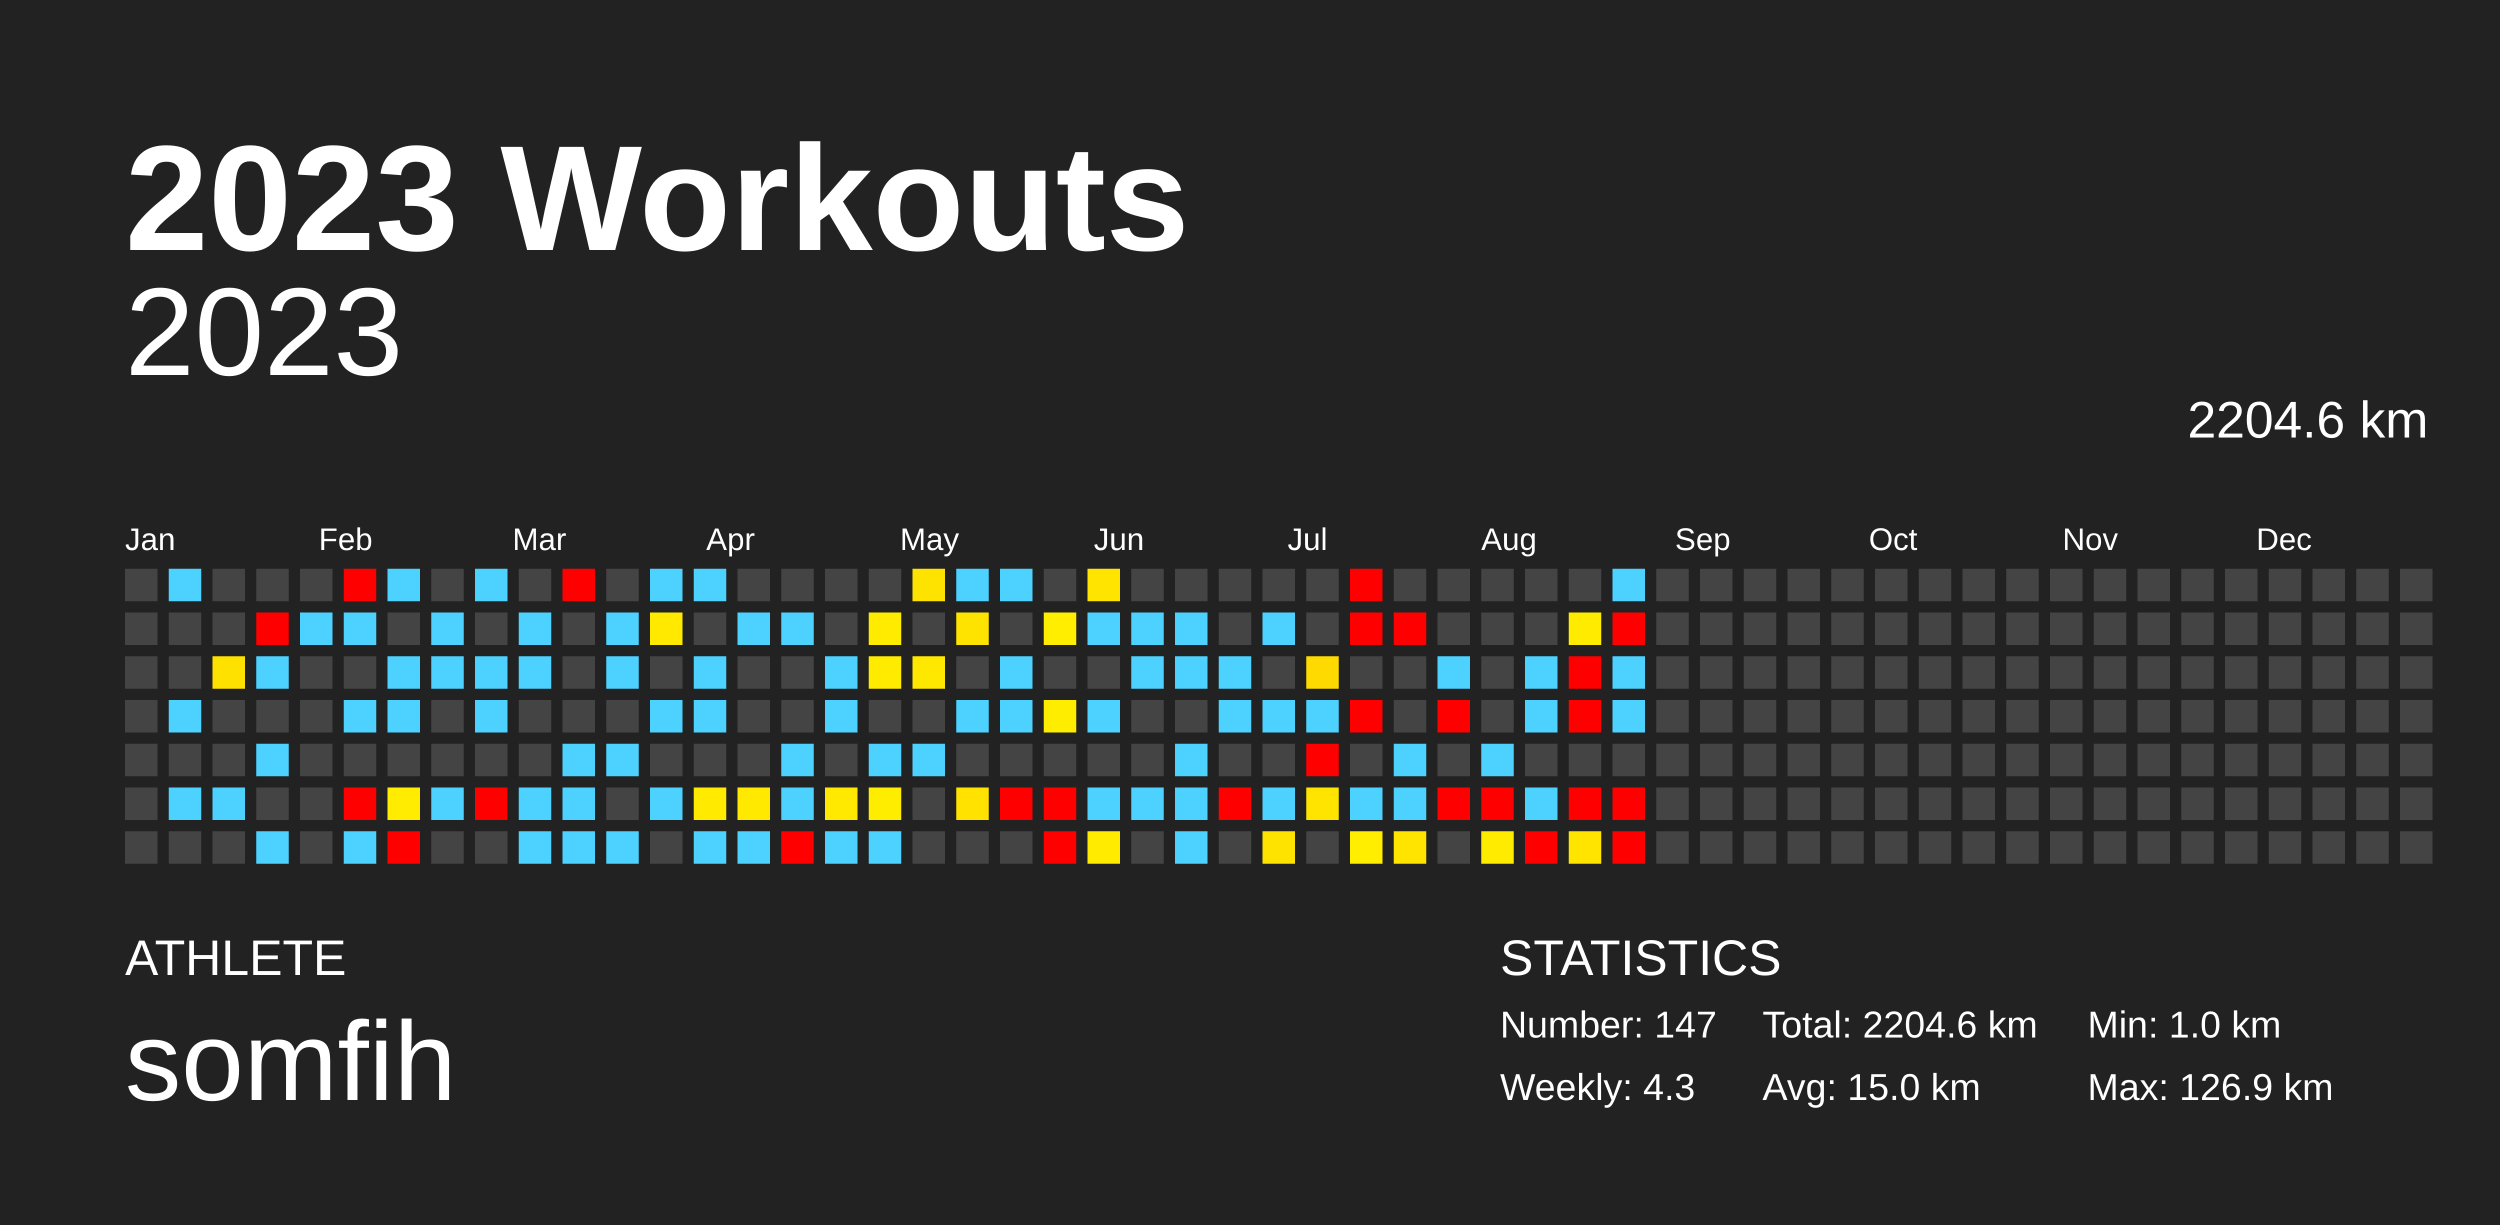
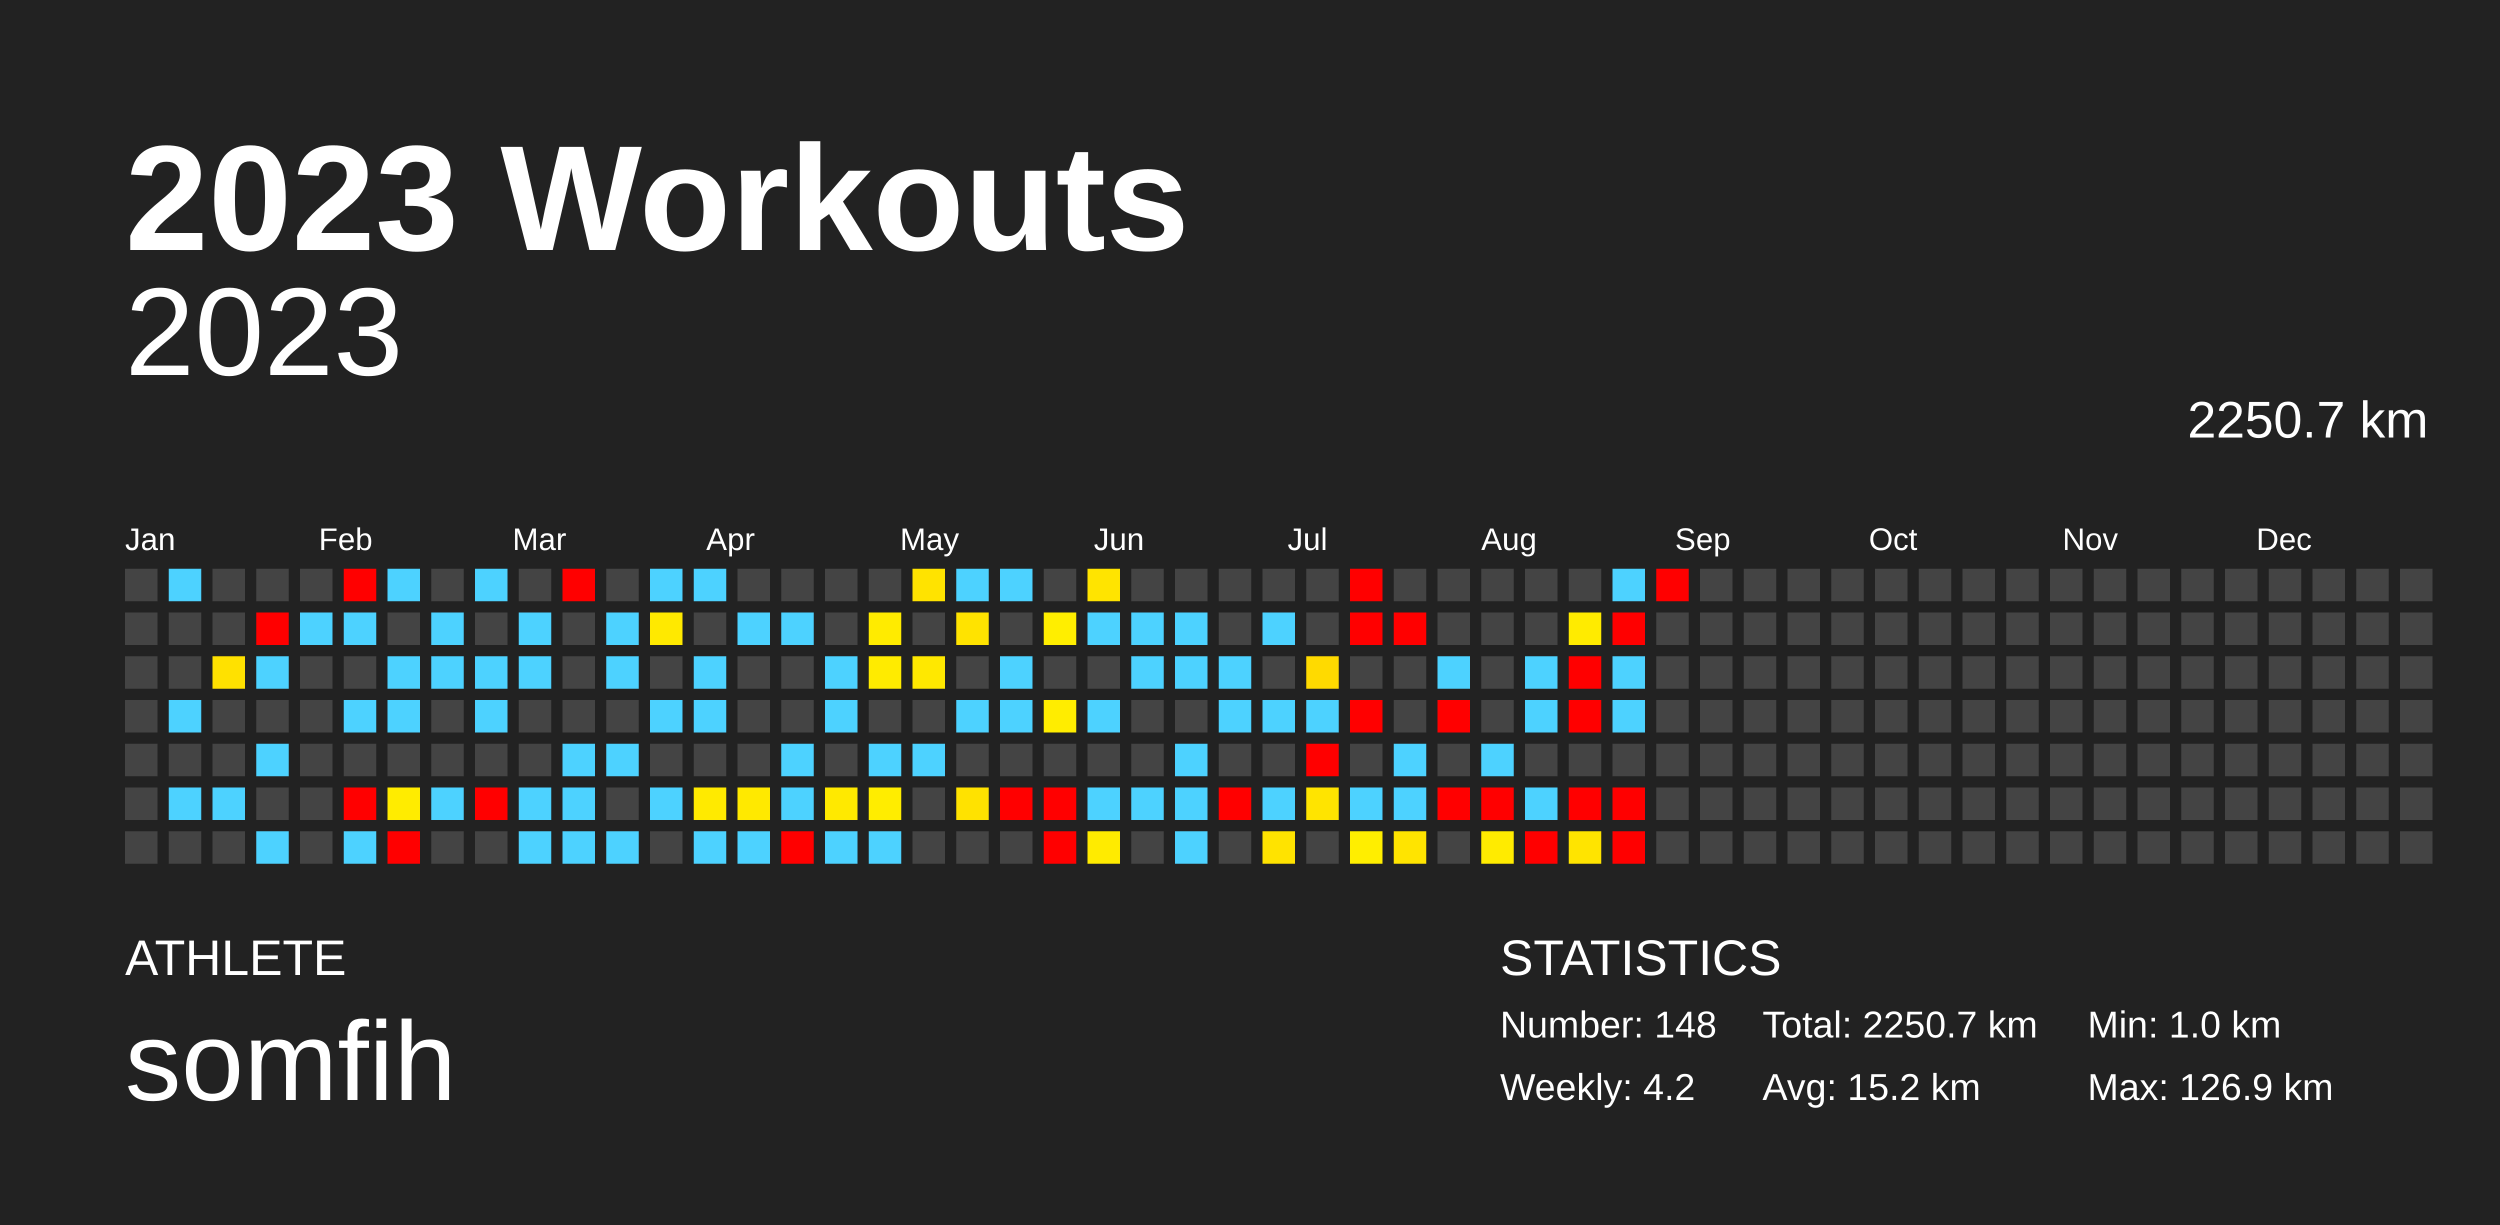
<svg xmlns="http://www.w3.org/2000/svg" baseProfile="full" height="98mm" version="1.1" viewBox="0,0,200,98" width="200mm">
  <defs />
  <rect fill="#222222" height="98" width="200" x="0" y="0" />
  <text fill="#FFFFFF" style="font-size:12px; font-family:Arial; font-weight:bold;" x="10" y="20">2023 Workouts</text>
  <text fill="#FFFFFF" style="font-size:4px; font-family:Arial" x="10" y="78">ATHLETE</text>
  <text fill="#FFFFFF" style="font-size:9px; font-family:Arial" x="10" y="88">somfih</text>
  <text fill="#FFFFFF" style="font-size:4px; font-family:Arial" x="120" y="78">STATISTICS</text>
-   <text fill="#FFFFFF" style="font-size:3px; font-family:Arial" x="120" y="83">Number: 147</text>
-   <text fill="#FFFFFF" style="font-size:3px; font-family:Arial" x="120" y="88">Weekly: 4.3</text>
-   <text fill="#FFFFFF" style="font-size:3px; font-family:Arial" x="141" y="83">Total: 2204.6 km</text>
-   <text fill="#FFFFFF" style="font-size:3px; font-family:Arial" x="141" y="88">Avg: 15.0 km</text>
+   <text fill="#FFFFFF" style="font-size:3px; font-family:Arial" x="120" y="83">Number: 148</text>
+   <text fill="#FFFFFF" style="font-size:3px; font-family:Arial" x="120" y="88">Weekly: 4.2</text>
+   <text fill="#FFFFFF" style="font-size:3px; font-family:Arial" x="141" y="83">Total: 2250.7 km</text>
+   <text fill="#FFFFFF" style="font-size:3px; font-family:Arial" x="141" y="88">Avg: 15.2 km</text>
  <text fill="#FFFFFF" style="font-size:3px; font-family:Arial" x="167" y="83">Min: 1.0 km</text>
  <text fill="#FFFFFF" style="font-size:3px; font-family:Arial" x="167" y="88">Max: 126.9 km</text>
  <text alignment-baseline="hanging" fill="#FFFFFF" style="font-size:10.0px; font-family:Arial;" x="10" y="30">2023</text>
-   <text alignment-baseline="hanging" fill="#FFFFFF" style="font-size:4.125px; font-family:Arial;" x="175" y="35">2204.6 km</text>
+   <text alignment-baseline="hanging" fill="#FFFFFF" style="font-size:4.125px; font-family:Arial;" x="175" y="35">2250.7 km</text>
  <text fill="#FFFFFF" style="font-size:2.5px; font-family:Arial" x="10.0" y="44">Jan</text>
  <text fill="#FFFFFF" style="font-size:2.5px; font-family:Arial" x="25.5" y="44">Feb</text>
  <text fill="#FFFFFF" style="font-size:2.5px; font-family:Arial" x="41.0" y="44">Mar</text>
  <text fill="#FFFFFF" style="font-size:2.5px; font-family:Arial" x="56.5" y="44">Apr</text>
  <text fill="#FFFFFF" style="font-size:2.5px; font-family:Arial" x="72.0" y="44">May</text>
  <text fill="#FFFFFF" style="font-size:2.5px; font-family:Arial" x="87.5" y="44">Jun</text>
  <text fill="#FFFFFF" style="font-size:2.5px; font-family:Arial" x="103.0" y="44">Jul</text>
  <text fill="#FFFFFF" style="font-size:2.5px; font-family:Arial" x="118.5" y="44">Aug</text>
  <text fill="#FFFFFF" style="font-size:2.5px; font-family:Arial" x="134.0" y="44">Sep</text>
  <text fill="#FFFFFF" style="font-size:2.5px; font-family:Arial" x="149.5" y="44">Oct</text>
  <text fill="#FFFFFF" style="font-size:2.5px; font-family:Arial" x="165.0" y="44">Nov</text>
  <text fill="#FFFFFF" style="font-size:2.5px; font-family:Arial" x="180.5" y="44">Dec</text>
  <rect fill="#444444" height="2.6" width="2.6" x="10.0" y="45.5" />
  <rect fill="#444444" height="2.6" width="2.6" x="10.0" y="49.0" />
  <rect fill="#444444" height="2.6" width="2.6" x="10.0" y="52.5" />
  <rect fill="#444444" height="2.6" width="2.6" x="10.0" y="56.0" />
  <rect fill="#444444" height="2.6" width="2.6" x="10.0" y="59.5" />
  <rect fill="#444444" height="2.6" width="2.6" x="10.0" y="63.0" />
  <rect fill="#444444" height="2.6" width="2.6" x="10.0" y="66.5" />
  <rect fill="#4dd2ff" height="2.6" width="2.6" x="13.5" y="45.5" />
  <rect fill="#444444" height="2.6" width="2.6" x="13.5" y="49.0" />
  <rect fill="#444444" height="2.6" width="2.6" x="13.5" y="52.5" />
  <rect fill="#4dd2ff" height="2.6" width="2.6" x="13.5" y="56.0" />
  <rect fill="#444444" height="2.6" width="2.6" x="13.5" y="59.5" />
  <rect fill="#4dd2ff" height="2.6" width="2.6" x="13.5" y="63.0" />
  <rect fill="#444444" height="2.6" width="2.6" x="13.5" y="66.5" />
  <rect fill="#444444" height="2.6" width="2.6" x="17.0" y="45.5" />
  <rect fill="#444444" height="2.6" width="2.6" x="17.0" y="49.0" />
  <rect fill="#ffe100" height="2.6" width="2.6" x="17.0" y="52.5" />
  <rect fill="#444444" height="2.6" width="2.6" x="17.0" y="56.0" />
  <rect fill="#444444" height="2.6" width="2.6" x="17.0" y="59.5" />
  <rect fill="#4dd2ff" height="2.6" width="2.6" x="17.0" y="63.0" />
  <rect fill="#444444" height="2.6" width="2.6" x="17.0" y="66.5" />
  <rect fill="#444444" height="2.6" width="2.6" x="20.5" y="45.5" />
  <rect fill="red" height="2.6" width="2.6" x="20.5" y="49.0" />
  <rect fill="#4dd2ff" height="2.6" width="2.6" x="20.5" y="52.5" />
  <rect fill="#444444" height="2.6" width="2.6" x="20.5" y="56.0" />
  <rect fill="#4dd2ff" height="2.6" width="2.6" x="20.5" y="59.5" />
  <rect fill="#444444" height="2.6" width="2.6" x="20.5" y="63.0" />
  <rect fill="#4dd2ff" height="2.6" width="2.6" x="20.5" y="66.5" />
  <rect fill="#444444" height="2.6" width="2.6" x="24.0" y="45.5" />
  <rect fill="#4dd2ff" height="2.6" width="2.6" x="24.0" y="49.0" />
  <rect fill="#444444" height="2.6" width="2.6" x="24.0" y="52.5" />
  <rect fill="#444444" height="2.6" width="2.6" x="24.0" y="56.0" />
  <rect fill="#444444" height="2.6" width="2.6" x="24.0" y="59.5" />
  <rect fill="#444444" height="2.6" width="2.6" x="24.0" y="63.0" />
  <rect fill="#444444" height="2.6" width="2.6" x="24.0" y="66.5" />
  <rect fill="red" height="2.6" width="2.6" x="27.5" y="45.5" />
  <rect fill="#4dd2ff" height="2.6" width="2.6" x="27.5" y="49.0" />
  <rect fill="#444444" height="2.6" width="2.6" x="27.5" y="52.5" />
  <rect fill="#4dd2ff" height="2.6" width="2.6" x="27.5" y="56.0" />
  <rect fill="#444444" height="2.6" width="2.6" x="27.5" y="59.5" />
  <rect fill="red" height="2.6" width="2.6" x="27.5" y="63.0" />
  <rect fill="#4dd2ff" height="2.6" width="2.6" x="27.5" y="66.5" />
  <rect fill="#4dd2ff" height="2.6" width="2.6" x="31.0" y="45.5" />
  <rect fill="#444444" height="2.6" width="2.6" x="31.0" y="49.0" />
  <rect fill="#4dd2ff" height="2.6" width="2.6" x="31.0" y="52.5" />
  <rect fill="#4dd2ff" height="2.6" width="2.6" x="31.0" y="56.0" />
  <rect fill="#444444" height="2.6" width="2.6" x="31.0" y="59.5" />
  <rect fill="#ffec00" height="2.6" width="2.6" x="31.0" y="63.0" />
  <rect fill="red" height="2.6" width="2.6" x="31.0" y="66.5" />
  <rect fill="#444444" height="2.6" width="2.6" x="34.5" y="45.5" />
  <rect fill="#4dd2ff" height="2.6" width="2.6" x="34.5" y="49.0" />
  <rect fill="#4dd2ff" height="2.6" width="2.6" x="34.5" y="52.5" />
  <rect fill="#444444" height="2.6" width="2.6" x="34.5" y="56.0" />
  <rect fill="#444444" height="2.6" width="2.6" x="34.5" y="59.5" />
  <rect fill="#4dd2ff" height="2.6" width="2.6" x="34.5" y="63.0" />
  <rect fill="#444444" height="2.6" width="2.6" x="34.5" y="66.5" />
  <rect fill="#4dd2ff" height="2.6" width="2.6" x="38.0" y="45.5" />
  <rect fill="#444444" height="2.6" width="2.6" x="38.0" y="49.0" />
  <rect fill="#4dd2ff" height="2.6" width="2.6" x="38.0" y="52.5" />
  <rect fill="#4dd2ff" height="2.6" width="2.6" x="38.0" y="56.0" />
  <rect fill="#444444" height="2.6" width="2.6" x="38.0" y="59.5" />
  <rect fill="red" height="2.6" width="2.6" x="38.0" y="63.0" />
  <rect fill="#444444" height="2.6" width="2.6" x="38.0" y="66.5" />
  <rect fill="#444444" height="2.6" width="2.6" x="41.5" y="45.5" />
  <rect fill="#4dd2ff" height="2.6" width="2.6" x="41.5" y="49.0" />
  <rect fill="#4dd2ff" height="2.6" width="2.6" x="41.5" y="52.5" />
  <rect fill="#444444" height="2.6" width="2.6" x="41.5" y="56.0" />
  <rect fill="#444444" height="2.6" width="2.6" x="41.5" y="59.5" />
  <rect fill="#4dd2ff" height="2.6" width="2.6" x="41.5" y="63.0" />
  <rect fill="#4dd2ff" height="2.6" width="2.6" x="41.5" y="66.5" />
  <rect fill="red" height="2.6" width="2.6" x="45.0" y="45.5" />
  <rect fill="#444444" height="2.6" width="2.6" x="45.0" y="49.0" />
  <rect fill="#444444" height="2.6" width="2.6" x="45.0" y="52.5" />
  <rect fill="#444444" height="2.6" width="2.6" x="45.0" y="56.0" />
  <rect fill="#4dd2ff" height="2.6" width="2.6" x="45.0" y="59.5" />
  <rect fill="#4dd2ff" height="2.6" width="2.6" x="45.0" y="63.0" />
  <rect fill="#4dd2ff" height="2.6" width="2.6" x="45.0" y="66.5" />
  <rect fill="#444444" height="2.6" width="2.6" x="48.5" y="45.5" />
  <rect fill="#4dd2ff" height="2.6" width="2.6" x="48.5" y="49.0" />
  <rect fill="#4dd2ff" height="2.6" width="2.6" x="48.5" y="52.5" />
  <rect fill="#444444" height="2.6" width="2.6" x="48.5" y="56.0" />
  <rect fill="#4dd2ff" height="2.6" width="2.6" x="48.5" y="59.5" />
  <rect fill="#444444" height="2.6" width="2.6" x="48.5" y="63.0" />
  <rect fill="#4dd2ff" height="2.6" width="2.6" x="48.5" y="66.5" />
  <rect fill="#4dd2ff" height="2.6" width="2.6" x="52.0" y="45.5" />
  <rect fill="#ffe900" height="2.6" width="2.6" x="52.0" y="49.0" />
  <rect fill="#444444" height="2.6" width="2.6" x="52.0" y="52.5" />
  <rect fill="#4dd2ff" height="2.6" width="2.6" x="52.0" y="56.0" />
  <rect fill="#444444" height="2.6" width="2.6" x="52.0" y="59.5" />
  <rect fill="#4dd2ff" height="2.6" width="2.6" x="52.0" y="63.0" />
  <rect fill="#444444" height="2.6" width="2.6" x="52.0" y="66.5" />
  <rect fill="#4dd2ff" height="2.6" width="2.6" x="55.5" y="45.5" />
  <rect fill="#444444" height="2.6" width="2.6" x="55.5" y="49.0" />
  <rect fill="#4dd2ff" height="2.6" width="2.6" x="55.5" y="52.5" />
  <rect fill="#4dd2ff" height="2.6" width="2.6" x="55.5" y="56.0" />
  <rect fill="#444444" height="2.6" width="2.6" x="55.5" y="59.5" />
  <rect fill="#ffea00" height="2.6" width="2.6" x="55.5" y="63.0" />
  <rect fill="#4dd2ff" height="2.6" width="2.6" x="55.5" y="66.5" />
  <rect fill="#444444" height="2.6" width="2.6" x="59.0" y="45.5" />
  <rect fill="#4dd2ff" height="2.6" width="2.6" x="59.0" y="49.0" />
  <rect fill="#444444" height="2.6" width="2.6" x="59.0" y="52.5" />
  <rect fill="#444444" height="2.6" width="2.6" x="59.0" y="56.0" />
  <rect fill="#444444" height="2.6" width="2.6" x="59.0" y="59.5" />
  <rect fill="#ffe900" height="2.6" width="2.6" x="59.0" y="63.0" />
  <rect fill="#4dd2ff" height="2.6" width="2.6" x="59.0" y="66.5" />
  <rect fill="#444444" height="2.6" width="2.6" x="62.5" y="45.5" />
  <rect fill="#4dd2ff" height="2.6" width="2.6" x="62.5" y="49.0" />
  <rect fill="#444444" height="2.6" width="2.6" x="62.5" y="52.5" />
  <rect fill="#444444" height="2.6" width="2.6" x="62.5" y="56.0" />
  <rect fill="#4dd2ff" height="2.6" width="2.6" x="62.5" y="59.5" />
  <rect fill="#4dd2ff" height="2.6" width="2.6" x="62.5" y="63.0" />
  <rect fill="red" height="2.6" width="2.6" x="62.5" y="66.5" />
  <rect fill="#444444" height="2.6" width="2.6" x="66.0" y="45.5" />
  <rect fill="#444444" height="2.6" width="2.6" x="66.0" y="49.0" />
  <rect fill="#4dd2ff" height="2.6" width="2.6" x="66.0" y="52.5" />
  <rect fill="#4dd2ff" height="2.6" width="2.6" x="66.0" y="56.0" />
  <rect fill="#444444" height="2.6" width="2.6" x="66.0" y="59.5" />
  <rect fill="#ffe900" height="2.6" width="2.6" x="66.0" y="63.0" />
  <rect fill="#4dd2ff" height="2.6" width="2.6" x="66.0" y="66.5" />
  <rect fill="#444444" height="2.6" width="2.6" x="69.5" y="45.5" />
  <rect fill="#ffeb00" height="2.6" width="2.6" x="69.5" y="49.0" />
  <rect fill="#ffeb00" height="2.6" width="2.6" x="69.5" y="52.5" />
  <rect fill="#444444" height="2.6" width="2.6" x="69.5" y="56.0" />
  <rect fill="#4dd2ff" height="2.6" width="2.6" x="69.5" y="59.5" />
  <rect fill="#ffed00" height="2.6" width="2.6" x="69.5" y="63.0" />
  <rect fill="#4dd2ff" height="2.6" width="2.6" x="69.5" y="66.5" />
  <rect fill="#ffe300" height="2.6" width="2.6" x="73.0" y="45.5" />
  <rect fill="#444444" height="2.6" width="2.6" x="73.0" y="49.0" />
  <rect fill="#ffe800" height="2.6" width="2.6" x="73.0" y="52.5" />
  <rect fill="#444444" height="2.6" width="2.6" x="73.0" y="56.0" />
  <rect fill="#4dd2ff" height="2.6" width="2.6" x="73.0" y="59.5" />
  <rect fill="#444444" height="2.6" width="2.6" x="73.0" y="63.0" />
  <rect fill="#444444" height="2.6" width="2.6" x="73.0" y="66.5" />
  <rect fill="#4dd2ff" height="2.6" width="2.6" x="76.5" y="45.5" />
  <rect fill="#ffe300" height="2.6" width="2.6" x="76.5" y="49.0" />
  <rect fill="#444444" height="2.6" width="2.6" x="76.5" y="52.5" />
  <rect fill="#4dd2ff" height="2.6" width="2.6" x="76.5" y="56.0" />
  <rect fill="#444444" height="2.6" width="2.6" x="76.5" y="59.5" />
  <rect fill="#ffe200" height="2.6" width="2.6" x="76.5" y="63.0" />
  <rect fill="#444444" height="2.6" width="2.6" x="76.5" y="66.5" />
  <rect fill="#4dd2ff" height="2.6" width="2.6" x="80.0" y="45.5" />
  <rect fill="#444444" height="2.6" width="2.6" x="80.0" y="49.0" />
  <rect fill="#4dd2ff" height="2.6" width="2.6" x="80.0" y="52.5" />
  <rect fill="#4dd2ff" height="2.6" width="2.6" x="80.0" y="56.0" />
  <rect fill="#444444" height="2.6" width="2.6" x="80.0" y="59.5" />
  <rect fill="red" height="2.6" width="2.6" x="80.0" y="63.0" />
  <rect fill="#444444" height="2.6" width="2.6" x="80.0" y="66.5" />
  <rect fill="#444444" height="2.6" width="2.6" x="83.5" y="45.5" />
  <rect fill="#ffee00" height="2.6" width="2.6" x="83.5" y="49.0" />
  <rect fill="#444444" height="2.6" width="2.6" x="83.5" y="52.5" />
  <rect fill="#ffed00" height="2.6" width="2.6" x="83.5" y="56.0" />
  <rect fill="#444444" height="2.6" width="2.6" x="83.5" y="59.5" />
  <rect fill="red" height="2.6" width="2.6" x="83.5" y="63.0" />
  <rect fill="red" height="2.6" width="2.6" x="83.5" y="66.5" />
  <rect fill="#ffe400" height="2.6" width="2.6" x="87.0" y="45.5" />
  <rect fill="#4dd2ff" height="2.6" width="2.6" x="87.0" y="49.0" />
  <rect fill="#444444" height="2.6" width="2.6" x="87.0" y="52.5" />
  <rect fill="#4dd2ff" height="2.6" width="2.6" x="87.0" y="56.0" />
  <rect fill="#444444" height="2.6" width="2.6" x="87.0" y="59.5" />
  <rect fill="#4dd2ff" height="2.6" width="2.6" x="87.0" y="63.0" />
  <rect fill="#ffeb00" height="2.6" width="2.6" x="87.0" y="66.5" />
  <rect fill="#444444" height="2.6" width="2.6" x="90.5" y="45.5" />
  <rect fill="#4dd2ff" height="2.6" width="2.6" x="90.5" y="49.0" />
  <rect fill="#4dd2ff" height="2.6" width="2.6" x="90.5" y="52.5" />
  <rect fill="#444444" height="2.6" width="2.6" x="90.5" y="56.0" />
  <rect fill="#444444" height="2.6" width="2.6" x="90.5" y="59.5" />
  <rect fill="#4dd2ff" height="2.6" width="2.6" x="90.5" y="63.0" />
  <rect fill="#444444" height="2.6" width="2.6" x="90.5" y="66.5" />
  <rect fill="#444444" height="2.6" width="2.6" x="94.0" y="45.5" />
  <rect fill="#4dd2ff" height="2.6" width="2.6" x="94.0" y="49.0" />
  <rect fill="#4dd2ff" height="2.6" width="2.6" x="94.0" y="52.5" />
  <rect fill="#444444" height="2.6" width="2.6" x="94.0" y="56.0" />
  <rect fill="#4dd2ff" height="2.6" width="2.6" x="94.0" y="59.5" />
  <rect fill="#4dd2ff" height="2.6" width="2.6" x="94.0" y="63.0" />
  <rect fill="#4dd2ff" height="2.6" width="2.6" x="94.0" y="66.5" />
  <rect fill="#444444" height="2.6" width="2.6" x="97.5" y="45.5" />
  <rect fill="#444444" height="2.6" width="2.6" x="97.5" y="49.0" />
  <rect fill="#4dd2ff" height="2.6" width="2.6" x="97.5" y="52.5" />
  <rect fill="#4dd2ff" height="2.6" width="2.6" x="97.5" y="56.0" />
  <rect fill="#444444" height="2.6" width="2.6" x="97.5" y="59.5" />
  <rect fill="red" height="2.6" width="2.6" x="97.5" y="63.0" />
  <rect fill="#444444" height="2.6" width="2.6" x="97.5" y="66.5" />
  <rect fill="#444444" height="2.6" width="2.6" x="101.0" y="45.5" />
  <rect fill="#4dd2ff" height="2.6" width="2.6" x="101.0" y="49.0" />
  <rect fill="#444444" height="2.6" width="2.6" x="101.0" y="52.5" />
  <rect fill="#4dd2ff" height="2.6" width="2.6" x="101.0" y="56.0" />
  <rect fill="#444444" height="2.6" width="2.6" x="101.0" y="59.5" />
  <rect fill="#4dd2ff" height="2.6" width="2.6" x="101.0" y="63.0" />
  <rect fill="#ffe300" height="2.6" width="2.6" x="101.0" y="66.5" />
  <rect fill="#444444" height="2.6" width="2.6" x="104.5" y="45.5" />
  <rect fill="#444444" height="2.6" width="2.6" x="104.5" y="49.0" />
  <rect fill="#ffda00" height="2.6" width="2.6" x="104.5" y="52.5" />
  <rect fill="#4dd2ff" height="2.6" width="2.6" x="104.5" y="56.0" />
  <rect fill="red" height="2.6" width="2.6" x="104.5" y="59.5" />
  <rect fill="#ffe400" height="2.6" width="2.6" x="104.5" y="63.0" />
  <rect fill="#444444" height="2.6" width="2.6" x="104.5" y="66.5" />
  <rect fill="red" height="2.6" width="2.6" x="108.0" y="45.5" />
  <rect fill="red" height="2.6" width="2.6" x="108.0" y="49.0" />
  <rect fill="#444444" height="2.6" width="2.6" x="108.0" y="52.5" />
  <rect fill="red" height="2.6" width="2.6" x="108.0" y="56.0" />
  <rect fill="#444444" height="2.6" width="2.6" x="108.0" y="59.5" />
  <rect fill="#4dd2ff" height="2.6" width="2.6" x="108.0" y="63.0" />
  <rect fill="#ffee00" height="2.6" width="2.6" x="108.0" y="66.5" />
  <rect fill="#444444" height="2.6" width="2.6" x="111.5" y="45.5" />
  <rect fill="red" height="2.6" width="2.6" x="111.5" y="49.0" />
  <rect fill="#444444" height="2.6" width="2.6" x="111.5" y="52.5" />
  <rect fill="#444444" height="2.6" width="2.6" x="111.5" y="56.0" />
  <rect fill="#4dd2ff" height="2.6" width="2.6" x="111.5" y="59.5" />
  <rect fill="#4dd2ff" height="2.6" width="2.6" x="111.5" y="63.0" />
  <rect fill="#ffe400" height="2.6" width="2.6" x="111.5" y="66.5" />
  <rect fill="#444444" height="2.6" width="2.6" x="115.0" y="45.5" />
  <rect fill="#444444" height="2.6" width="2.6" x="115.0" y="49.0" />
  <rect fill="#4dd2ff" height="2.6" width="2.6" x="115.0" y="52.5" />
  <rect fill="red" height="2.6" width="2.6" x="115.0" y="56.0" />
  <rect fill="#444444" height="2.6" width="2.6" x="115.0" y="59.5" />
  <rect fill="red" height="2.6" width="2.6" x="115.0" y="63.0" />
  <rect fill="#444444" height="2.6" width="2.6" x="115.0" y="66.5" />
  <rect fill="#444444" height="2.6" width="2.6" x="118.5" y="45.5" />
  <rect fill="#444444" height="2.6" width="2.6" x="118.5" y="49.0" />
  <rect fill="#444444" height="2.6" width="2.6" x="118.5" y="52.5" />
  <rect fill="#444444" height="2.6" width="2.6" x="118.5" y="56.0" />
  <rect fill="#4dd2ff" height="2.6" width="2.6" x="118.5" y="59.5" />
  <rect fill="red" height="2.6" width="2.6" x="118.5" y="63.0" />
  <rect fill="#ffeb00" height="2.6" width="2.6" x="118.5" y="66.5" />
  <rect fill="#444444" height="2.6" width="2.6" x="122.0" y="45.5" />
  <rect fill="#444444" height="2.6" width="2.6" x="122.0" y="49.0" />
  <rect fill="#4dd2ff" height="2.6" width="2.6" x="122.0" y="52.5" />
  <rect fill="#4dd2ff" height="2.6" width="2.6" x="122.0" y="56.0" />
  <rect fill="#444444" height="2.6" width="2.6" x="122.0" y="59.5" />
  <rect fill="#4dd2ff" height="2.6" width="2.6" x="122.0" y="63.0" />
  <rect fill="red" height="2.6" width="2.6" x="122.0" y="66.5" />
  <rect fill="#444444" height="2.6" width="2.6" x="125.5" y="45.5" />
  <rect fill="#ffeb00" height="2.6" width="2.6" x="125.5" y="49.0" />
  <rect fill="red" height="2.6" width="2.6" x="125.5" y="52.5" />
  <rect fill="red" height="2.6" width="2.6" x="125.5" y="56.0" />
  <rect fill="#444444" height="2.6" width="2.6" x="125.5" y="59.5" />
  <rect fill="red" height="2.6" width="2.6" x="125.5" y="63.0" />
  <rect fill="#ffe400" height="2.6" width="2.6" x="125.5" y="66.5" />
  <rect fill="#4dd2ff" height="2.6" width="2.6" x="129.0" y="45.5" />
  <rect fill="red" height="2.6" width="2.6" x="129.0" y="49.0" />
  <rect fill="#4dd2ff" height="2.6" width="2.6" x="129.0" y="52.5" />
  <rect fill="#4dd2ff" height="2.6" width="2.6" x="129.0" y="56.0" />
  <rect fill="#444444" height="2.6" width="2.6" x="129.0" y="59.5" />
  <rect fill="red" height="2.6" width="2.6" x="129.0" y="63.0" />
  <rect fill="red" height="2.6" width="2.6" x="129.0" y="66.5" />
-   <rect fill="#444444" height="2.6" width="2.6" x="132.5" y="45.5" />
+   <rect fill="red" height="2.6" width="2.6" x="132.5" y="45.5" />
  <rect fill="#444444" height="2.6" width="2.6" x="132.5" y="49.0" />
  <rect fill="#444444" height="2.6" width="2.6" x="132.5" y="52.5" />
  <rect fill="#444444" height="2.6" width="2.6" x="132.5" y="56.0" />
  <rect fill="#444444" height="2.6" width="2.6" x="132.5" y="59.5" />
  <rect fill="#444444" height="2.6" width="2.6" x="132.5" y="63.0" />
  <rect fill="#444444" height="2.6" width="2.6" x="132.5" y="66.5" />
  <rect fill="#444444" height="2.6" width="2.6" x="136.0" y="45.5" />
  <rect fill="#444444" height="2.6" width="2.6" x="136.0" y="49.0" />
  <rect fill="#444444" height="2.6" width="2.6" x="136.0" y="52.5" />
  <rect fill="#444444" height="2.6" width="2.6" x="136.0" y="56.0" />
  <rect fill="#444444" height="2.6" width="2.6" x="136.0" y="59.5" />
  <rect fill="#444444" height="2.6" width="2.6" x="136.0" y="63.0" />
  <rect fill="#444444" height="2.6" width="2.6" x="136.0" y="66.5" />
  <rect fill="#444444" height="2.6" width="2.6" x="139.5" y="45.5" />
  <rect fill="#444444" height="2.6" width="2.6" x="139.5" y="49.0" />
  <rect fill="#444444" height="2.6" width="2.6" x="139.5" y="52.5" />
  <rect fill="#444444" height="2.6" width="2.6" x="139.5" y="56.0" />
  <rect fill="#444444" height="2.6" width="2.6" x="139.5" y="59.5" />
  <rect fill="#444444" height="2.6" width="2.6" x="139.5" y="63.0" />
  <rect fill="#444444" height="2.6" width="2.6" x="139.5" y="66.5" />
  <rect fill="#444444" height="2.6" width="2.6" x="143.0" y="45.5" />
  <rect fill="#444444" height="2.6" width="2.6" x="143.0" y="49.0" />
  <rect fill="#444444" height="2.6" width="2.6" x="143.0" y="52.5" />
  <rect fill="#444444" height="2.6" width="2.6" x="143.0" y="56.0" />
  <rect fill="#444444" height="2.6" width="2.6" x="143.0" y="59.5" />
  <rect fill="#444444" height="2.6" width="2.6" x="143.0" y="63.0" />
  <rect fill="#444444" height="2.6" width="2.6" x="143.0" y="66.5" />
  <rect fill="#444444" height="2.6" width="2.6" x="146.5" y="45.5" />
  <rect fill="#444444" height="2.6" width="2.6" x="146.5" y="49.0" />
  <rect fill="#444444" height="2.6" width="2.6" x="146.5" y="52.5" />
  <rect fill="#444444" height="2.6" width="2.6" x="146.5" y="56.0" />
  <rect fill="#444444" height="2.6" width="2.6" x="146.5" y="59.5" />
  <rect fill="#444444" height="2.6" width="2.6" x="146.5" y="63.0" />
  <rect fill="#444444" height="2.6" width="2.6" x="146.5" y="66.5" />
  <rect fill="#444444" height="2.6" width="2.6" x="150.0" y="45.5" />
  <rect fill="#444444" height="2.6" width="2.6" x="150.0" y="49.0" />
  <rect fill="#444444" height="2.6" width="2.6" x="150.0" y="52.5" />
  <rect fill="#444444" height="2.6" width="2.6" x="150.0" y="56.0" />
  <rect fill="#444444" height="2.6" width="2.6" x="150.0" y="59.5" />
  <rect fill="#444444" height="2.6" width="2.6" x="150.0" y="63.0" />
  <rect fill="#444444" height="2.6" width="2.6" x="150.0" y="66.5" />
  <rect fill="#444444" height="2.6" width="2.6" x="153.5" y="45.5" />
  <rect fill="#444444" height="2.6" width="2.6" x="153.5" y="49.0" />
  <rect fill="#444444" height="2.6" width="2.6" x="153.5" y="52.5" />
  <rect fill="#444444" height="2.6" width="2.6" x="153.5" y="56.0" />
  <rect fill="#444444" height="2.6" width="2.6" x="153.5" y="59.5" />
  <rect fill="#444444" height="2.6" width="2.6" x="153.5" y="63.0" />
  <rect fill="#444444" height="2.6" width="2.6" x="153.5" y="66.5" />
  <rect fill="#444444" height="2.6" width="2.6" x="157.0" y="45.5" />
  <rect fill="#444444" height="2.6" width="2.6" x="157.0" y="49.0" />
  <rect fill="#444444" height="2.6" width="2.6" x="157.0" y="52.5" />
  <rect fill="#444444" height="2.6" width="2.6" x="157.0" y="56.0" />
  <rect fill="#444444" height="2.6" width="2.6" x="157.0" y="59.5" />
  <rect fill="#444444" height="2.6" width="2.6" x="157.0" y="63.0" />
  <rect fill="#444444" height="2.6" width="2.6" x="157.0" y="66.5" />
  <rect fill="#444444" height="2.6" width="2.6" x="160.5" y="45.5" />
  <rect fill="#444444" height="2.6" width="2.6" x="160.5" y="49.0" />
  <rect fill="#444444" height="2.6" width="2.6" x="160.5" y="52.5" />
  <rect fill="#444444" height="2.6" width="2.6" x="160.5" y="56.0" />
  <rect fill="#444444" height="2.6" width="2.6" x="160.5" y="59.5" />
  <rect fill="#444444" height="2.6" width="2.6" x="160.5" y="63.0" />
  <rect fill="#444444" height="2.6" width="2.6" x="160.5" y="66.5" />
  <rect fill="#444444" height="2.6" width="2.6" x="164.0" y="45.5" />
  <rect fill="#444444" height="2.6" width="2.6" x="164.0" y="49.0" />
  <rect fill="#444444" height="2.6" width="2.6" x="164.0" y="52.5" />
  <rect fill="#444444" height="2.6" width="2.6" x="164.0" y="56.0" />
  <rect fill="#444444" height="2.6" width="2.6" x="164.0" y="59.5" />
  <rect fill="#444444" height="2.6" width="2.6" x="164.0" y="63.0" />
  <rect fill="#444444" height="2.6" width="2.6" x="164.0" y="66.5" />
  <rect fill="#444444" height="2.6" width="2.6" x="167.5" y="45.5" />
  <rect fill="#444444" height="2.6" width="2.6" x="167.5" y="49.0" />
  <rect fill="#444444" height="2.6" width="2.6" x="167.5" y="52.5" />
  <rect fill="#444444" height="2.6" width="2.6" x="167.5" y="56.0" />
  <rect fill="#444444" height="2.6" width="2.6" x="167.5" y="59.5" />
  <rect fill="#444444" height="2.6" width="2.6" x="167.5" y="63.0" />
  <rect fill="#444444" height="2.6" width="2.6" x="167.5" y="66.5" />
  <rect fill="#444444" height="2.6" width="2.6" x="171.0" y="45.5" />
  <rect fill="#444444" height="2.6" width="2.6" x="171.0" y="49.0" />
  <rect fill="#444444" height="2.6" width="2.6" x="171.0" y="52.5" />
  <rect fill="#444444" height="2.6" width="2.6" x="171.0" y="56.0" />
  <rect fill="#444444" height="2.6" width="2.6" x="171.0" y="59.5" />
  <rect fill="#444444" height="2.6" width="2.6" x="171.0" y="63.0" />
  <rect fill="#444444" height="2.6" width="2.6" x="171.0" y="66.5" />
  <rect fill="#444444" height="2.6" width="2.6" x="174.5" y="45.5" />
  <rect fill="#444444" height="2.6" width="2.6" x="174.5" y="49.0" />
  <rect fill="#444444" height="2.6" width="2.6" x="174.5" y="52.5" />
  <rect fill="#444444" height="2.6" width="2.6" x="174.5" y="56.0" />
  <rect fill="#444444" height="2.6" width="2.6" x="174.5" y="59.5" />
  <rect fill="#444444" height="2.6" width="2.6" x="174.5" y="63.0" />
  <rect fill="#444444" height="2.6" width="2.6" x="174.5" y="66.5" />
  <rect fill="#444444" height="2.6" width="2.6" x="178.0" y="45.5" />
  <rect fill="#444444" height="2.6" width="2.6" x="178.0" y="49.0" />
  <rect fill="#444444" height="2.6" width="2.6" x="178.0" y="52.5" />
  <rect fill="#444444" height="2.6" width="2.6" x="178.0" y="56.0" />
  <rect fill="#444444" height="2.6" width="2.6" x="178.0" y="59.5" />
  <rect fill="#444444" height="2.6" width="2.6" x="178.0" y="63.0" />
  <rect fill="#444444" height="2.6" width="2.6" x="178.0" y="66.5" />
  <rect fill="#444444" height="2.6" width="2.6" x="181.5" y="45.5" />
  <rect fill="#444444" height="2.6" width="2.6" x="181.5" y="49.0" />
  <rect fill="#444444" height="2.6" width="2.6" x="181.5" y="52.5" />
  <rect fill="#444444" height="2.6" width="2.6" x="181.5" y="56.0" />
  <rect fill="#444444" height="2.6" width="2.6" x="181.5" y="59.5" />
  <rect fill="#444444" height="2.6" width="2.6" x="181.5" y="63.0" />
  <rect fill="#444444" height="2.6" width="2.6" x="181.5" y="66.5" />
  <rect fill="#444444" height="2.6" width="2.6" x="185.0" y="45.5" />
  <rect fill="#444444" height="2.6" width="2.6" x="185.0" y="49.0" />
  <rect fill="#444444" height="2.6" width="2.6" x="185.0" y="52.5" />
  <rect fill="#444444" height="2.6" width="2.6" x="185.0" y="56.0" />
  <rect fill="#444444" height="2.6" width="2.6" x="185.0" y="59.5" />
  <rect fill="#444444" height="2.6" width="2.6" x="185.0" y="63.0" />
  <rect fill="#444444" height="2.6" width="2.6" x="185.0" y="66.5" />
  <rect fill="#444444" height="2.6" width="2.6" x="188.5" y="45.5" />
  <rect fill="#444444" height="2.6" width="2.6" x="188.5" y="49.0" />
  <rect fill="#444444" height="2.6" width="2.6" x="188.5" y="52.5" />
  <rect fill="#444444" height="2.6" width="2.6" x="188.5" y="56.0" />
  <rect fill="#444444" height="2.6" width="2.6" x="188.5" y="59.5" />
  <rect fill="#444444" height="2.6" width="2.6" x="188.5" y="63.0" />
  <rect fill="#444444" height="2.6" width="2.6" x="188.5" y="66.5" />
  <rect fill="#444444" height="2.6" width="2.6" x="192.0" y="45.5" />
  <rect fill="#444444" height="2.6" width="2.6" x="192.0" y="49.0" />
  <rect fill="#444444" height="2.6" width="2.6" x="192.0" y="52.5" />
  <rect fill="#444444" height="2.6" width="2.6" x="192.0" y="56.0" />
  <rect fill="#444444" height="2.6" width="2.6" x="192.0" y="59.5" />
  <rect fill="#444444" height="2.6" width="2.6" x="192.0" y="63.0" />
  <rect fill="#444444" height="2.6" width="2.6" x="192.0" y="66.5" />
</svg>
